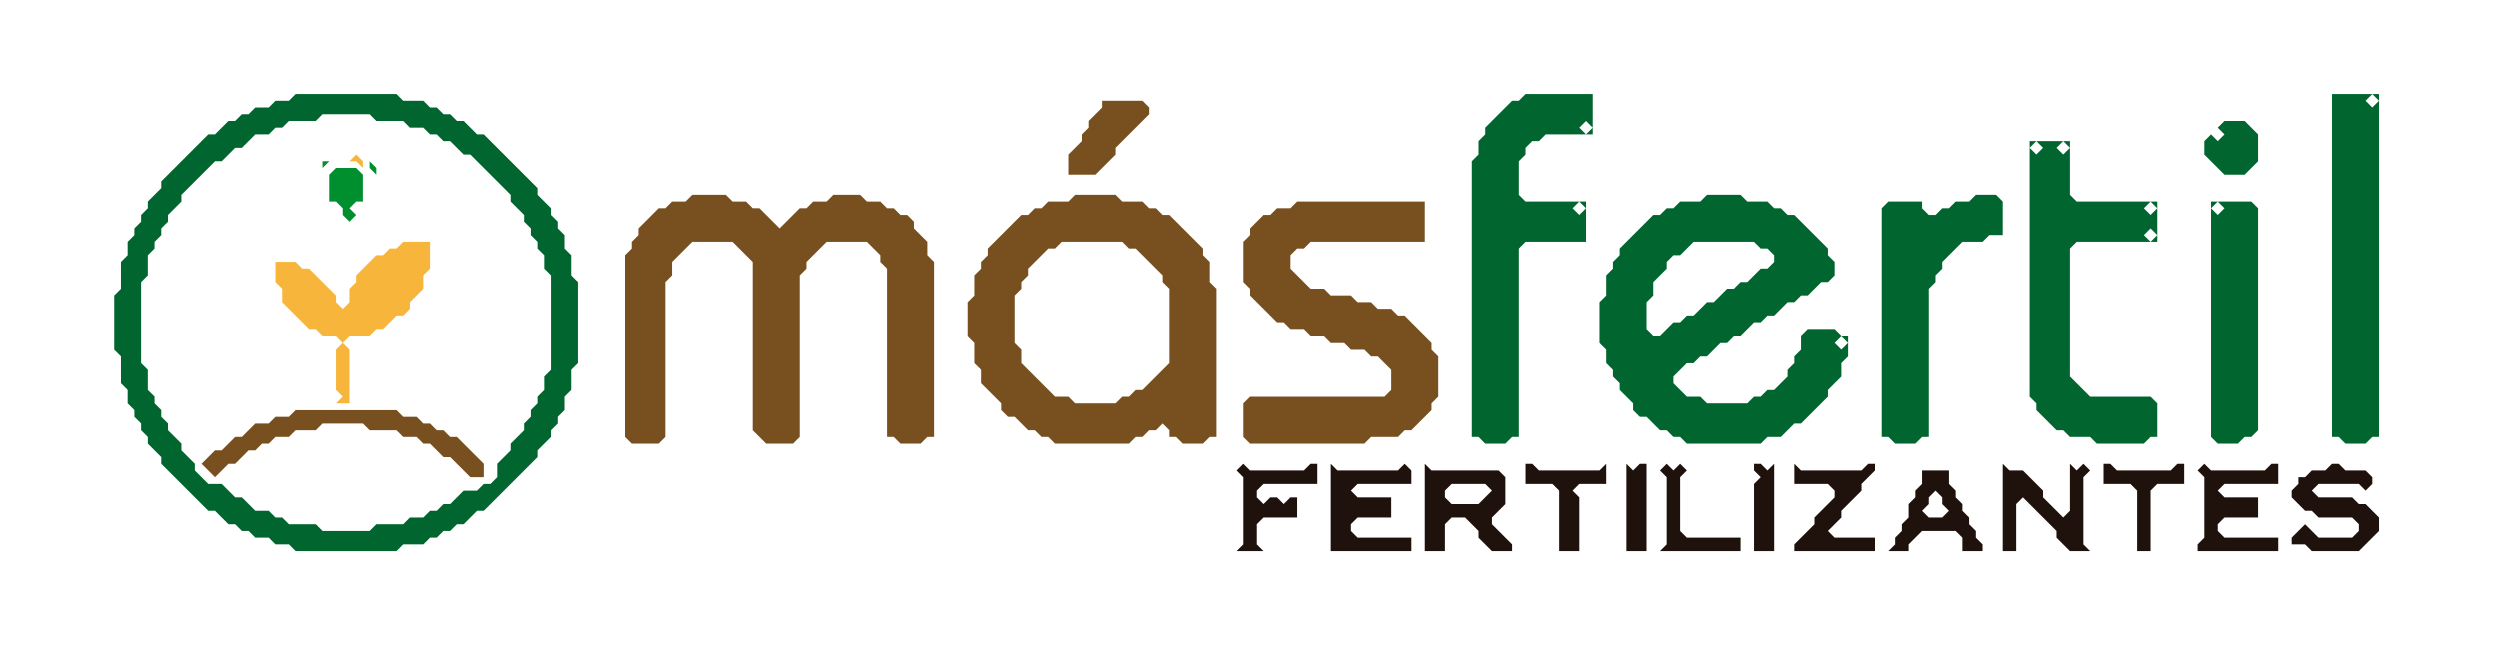
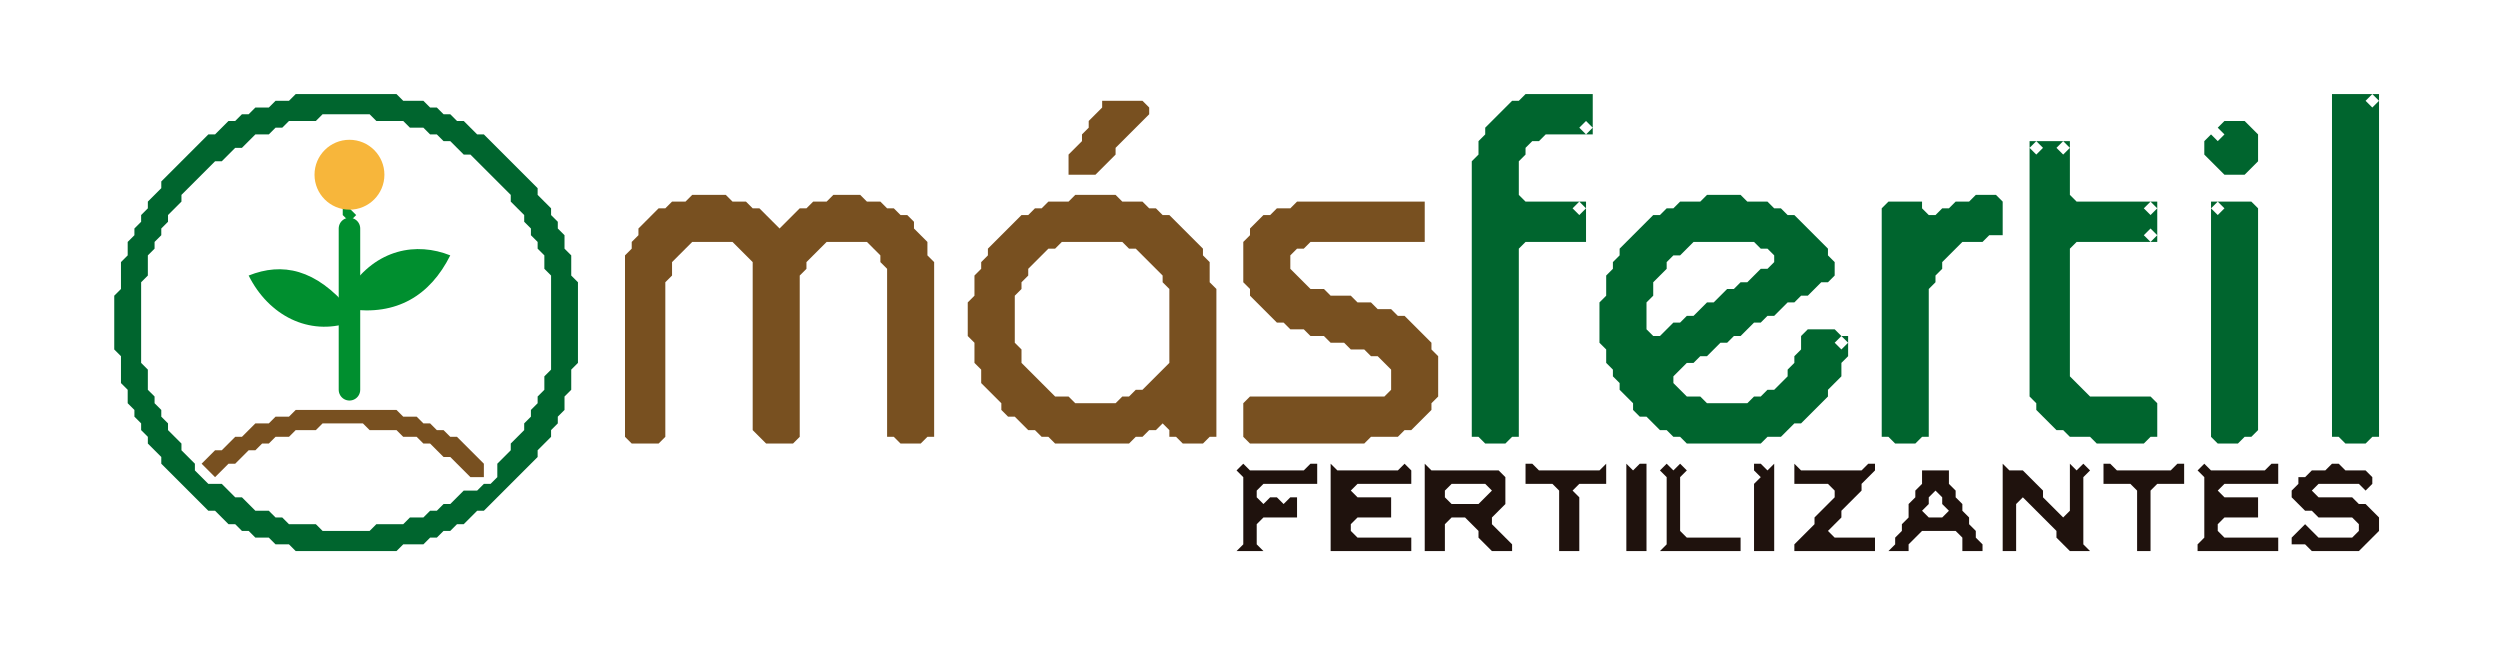
<svg xmlns="http://www.w3.org/2000/svg" viewBox="0 0 372 97">
  <path fill="rgb(0,101,46)" fill-rule="evenodd" d="M 329,30 329,65 330,66 333,66 334,65 335,65 336,64 336,31 335,30 Z M 329,31 330,30 331,31 330,32 Z M 297,29 294,29 293,30 291,30 290,31 289,31 288,32 287,32 286,31 286,30 281,30 280,31 280,65 281,65 282,66 285,66 286,65 287,65 287,43 288,42 288,41 289,40 289,39 292,36 295,36 296,35 298,35 298,30 Z M 250,30 249,31 248,31 247,32 246,32 241,37 241,38 240,39 240,40 239,41 239,44 238,45 238,51 239,52 239,54 240,55 240,56 241,57 241,58 243,60 243,61 244,62 245,62 247,64 248,64 249,65 250,65 251,66 262,66 263,65 265,65 267,63 268,63 272,59 272,58 274,56 274,54 275,53 275,50 274,50 273,49 269,49 268,50 268,52 267,53 267,54 266,55 266,56 264,58 263,58 262,59 261,59 260,60 254,60 253,59 251,59 249,57 249,56 251,54 252,54 253,53 254,53 256,51 257,51 258,50 259,50 261,48 262,48 263,47 264,47 266,45 267,45 268,44 269,44 271,42 272,42 273,41 273,39 272,38 272,37 267,32 266,32 265,31 264,31 263,30 260,30 259,29 254,29 253,30 Z M 273,51 274,50 275,51 274,52 Z M 264,38 264,39 263,40 262,40 260,42 259,42 258,43 257,43 255,45 254,45 252,47 251,47 250,48 249,48 247,50 246,50 245,49 245,45 246,44 246,42 248,40 248,39 249,38 250,38 252,36 261,36 262,37 263,37 Z M 302,21 302,59 303,60 303,61 306,64 307,64 308,65 311,65 312,66 319,66 320,65 321,65 321,60 320,59 311,59 308,56 308,37 309,36 321,36 321,30 309,30 308,29 308,21 Z M 319,35 320,34 321,35 320,36 Z M 319,31 320,30 321,31 320,32 Z M 306,22 307,21 308,22 307,23 Z M 302,22 303,21 304,22 303,23 Z M 331,18 328,21 328,23 331,26 334,26 336,24 336,20 334,18 Z M 329,20 330,19 331,20 330,21 Z M 347,14 347,65 348,65 349,66 352,66 353,65 354,65 354,14 Z M 352,15 353,14 354,15 353,16 Z M 237,14 227,14 226,15 225,15 221,19 221,20 220,21 220,23 219,24 219,65 220,65 221,66 224,66 225,65 226,65 226,37 227,36 236,36 236,30 227,30 226,29 226,24 227,23 227,22 228,21 229,21 230,20 237,20 Z M 234,31 235,30 236,31 235,32 Z M 235,19 236,18 237,19 236,20 Z M 44,14 43,15 41,15 40,16 38,16 37,17 36,17 35,18 34,18 32,20 31,20 24,27 24,28 22,30 22,31 21,32 21,33 20,34 20,35 19,36 19,38 18,39 18,43 17,44 17,52 18,53 18,57 19,58 19,60 20,61 20,62 21,63 21,64 22,65 22,66 24,68 24,69 31,76 32,76 34,78 35,78 36,79 37,79 38,80 40,80 41,81 43,81 44,82 59,82 60,81 63,81 64,80 65,80 66,79 67,79 68,78 69,78 71,76 72,76 80,68 80,67 82,65 82,64 83,63 83,62 84,61 84,59 85,58 85,55 86,54 86,42 85,41 85,38 84,37 84,35 83,34 83,33 82,32 82,31 80,29 80,28 72,20 71,20 69,18 68,18 67,17 66,17 65,16 64,16 63,15 60,15 59,14 Z M 48,17 55,17 56,18 60,18 61,19 63,19 64,20 65,20 66,21 67,21 69,23 70,23 76,29 76,30 78,32 78,33 79,34 79,35 80,36 80,37 81,38 81,40 82,41 82,55 81,56 81,58 80,59 80,60 79,61 79,62 78,63 78,64 76,66 76,67 74,69 74,71 73,72 72,72 71,73 69,73 67,75 66,75 65,76 64,76 63,77 61,77 60,78 56,78 55,79 48,79 47,78 43,78 42,77 41,77 40,76 38,76 36,74 35,74 33,72 31,72 29,70 29,69 27,67 27,66 25,64 25,63 24,62 24,61 23,60 23,59 22,58 22,55 21,54 21,42 22,41 22,38 23,37 23,36 24,35 24,34 25,33 25,32 27,30 27,29 32,24 33,24 35,22 36,22 38,20 40,20 41,19 42,19 43,18 47,18 Z" />
  <path fill="rgb(0,143,47)" fill-rule="evenodd" d="M 54,23 55,24 55,25 54,26 53,25 50,25 49,24 50,23 52,23 50,23 49,24 48,24 48,25 47,26 47,30 49,32 48,31 49,30 50,30 51,31 51,32 52,33 53,32 54,32 56,30 56,25 Z M 52,31 53,30 54,30 55,31 54,32 53,32 Z M 55,25 56,26 56,30 55,31 54,30 54,26 Z M 48,25 49,26 49,30 48,31 47,30 47,26 Z M 48,25 49,24 50,25 49,26 Z" />
  <path fill="rgb(120,80,32)" fill-rule="evenodd" d="M 30,69 32,71 34,69 35,69 37,67 38,67 39,66 40,66 41,65 43,65 44,64 47,64 48,63 54,63 55,64 59,64 60,65 62,65 63,66 64,66 66,68 67,68 70,71 72,71 72,69 68,65 67,65 66,64 65,64 64,63 63,63 62,62 60,62 59,61 44,61 43,62 41,62 40,63 38,63 36,65 35,65 33,67 32,67 Z M 188,32 186,34 186,35 185,36 185,42 186,43 186,44 190,48 191,48 192,49 194,49 195,50 197,50 198,51 200,51 201,52 203,52 204,53 205,53 207,55 207,58 206,59 186,59 185,60 185,65 186,66 203,66 204,65 208,65 209,64 210,64 213,61 213,60 214,59 214,53 213,52 213,51 209,47 208,47 207,46 205,46 204,45 202,45 201,44 198,44 197,43 195,43 192,40 192,38 193,37 194,37 195,36 212,36 212,30 193,30 192,31 190,31 189,32 Z M 147,37 147,38 146,39 146,40 145,41 145,44 144,45 144,50 145,51 145,54 146,55 146,57 149,60 149,61 150,62 151,62 153,64 154,64 155,65 156,65 157,66 168,66 169,65 170,65 171,64 172,64 173,63 174,64 174,65 175,65 176,66 179,66 180,65 181,65 181,43 180,42 180,39 179,38 179,37 174,32 173,32 172,31 171,31 170,30 167,30 166,29 160,29 159,30 156,30 155,31 154,31 153,32 152,32 Z M 156,37 157,37 158,36 167,36 168,37 169,37 173,41 173,42 174,43 174,54 170,58 169,58 168,59 167,59 166,60 160,60 159,59 157,59 152,54 152,52 151,51 151,44 152,43 152,42 153,41 153,40 Z M 95,34 95,35 94,36 94,37 93,38 93,65 94,66 98,66 99,65 99,42 100,41 100,39 103,36 109,36 112,39 112,64 114,66 118,66 119,65 119,41 120,40 120,39 123,36 129,36 131,38 131,39 132,40 132,65 133,65 134,66 137,66 138,65 139,65 139,39 138,38 138,36 136,34 136,33 135,32 134,32 133,31 132,31 131,30 129,30 128,29 124,29 123,30 121,30 120,31 119,31 116,34 113,31 112,31 111,30 109,30 108,29 103,29 102,30 100,30 99,31 98,31 Z M 171,16 170,15 164,15 164,16 162,18 162,19 161,20 161,21 159,23 159,26 163,26 166,23 166,22 171,17 Z" />
  <path fill="rgb(31,18,13)" fill-rule="evenodd" d="M 286,70 286,72 285,73 285,74 284,75 284,77 283,78 283,79 282,80 282,81 281,82 284,82 284,81 286,79 291,79 292,80 292,82 295,82 295,81 294,80 294,79 293,78 293,77 292,76 292,75 291,74 291,73 290,72 290,70 Z M 286,76 287,75 287,74 288,73 289,74 289,75 290,76 289,77 287,77 Z M 342,71 342,72 341,73 341,74 343,76 344,76 345,77 350,77 351,78 351,79 350,80 345,80 343,78 341,80 341,81 343,81 344,82 351,82 354,79 354,77 352,75 351,75 350,74 345,74 344,73 345,72 351,72 352,73 353,72 353,71 352,70 349,70 348,69 347,69 346,70 344,70 343,71 Z M 328,69 327,70 328,71 328,80 327,81 327,82 339,82 339,80 331,80 330,79 330,78 331,77 336,77 336,74 331,74 330,73 331,72 339,72 339,69 338,69 337,70 329,70 Z M 313,69 313,72 317,72 318,73 318,82 320,82 320,73 321,72 325,72 325,69 324,69 323,70 315,70 314,69 Z M 298,69 298,82 300,82 300,75 301,74 306,79 306,80 308,82 311,82 310,81 310,71 311,70 310,69 309,70 308,69 308,76 307,77 304,74 304,73 301,70 299,70 Z M 267,69 267,72 272,72 273,73 273,74 270,77 270,78 267,81 267,82 279,82 279,80 273,80 272,79 274,77 274,76 277,73 277,72 279,70 279,69 278,69 277,70 268,70 Z M 261,69 261,70 262,71 261,72 261,82 264,82 264,69 263,70 262,69 Z M 248,69 247,70 248,71 248,81 247,82 259,82 259,80 251,80 250,79 250,71 251,70 250,69 249,70 Z M 242,69 242,82 245,82 245,69 244,69 243,70 Z M 227,69 227,72 231,72 232,73 232,82 235,82 235,74 234,73 235,72 239,72 239,69 238,70 229,70 228,69 Z M 212,69 212,82 215,82 215,78 216,77 218,77 220,79 220,80 222,82 225,82 225,81 222,78 222,77 224,75 224,71 223,70 213,70 Z M 215,74 215,73 216,72 221,72 222,73 220,75 216,75 Z M 198,69 198,82 210,82 210,80 202,80 201,79 201,78 202,77 207,77 207,74 202,74 201,73 202,72 210,72 210,70 209,69 208,70 199,70 Z M 196,69 195,69 194,70 186,70 185,69 184,70 185,71 185,81 184,82 188,82 187,81 187,78 188,77 193,77 193,74 192,74 191,75 190,74 189,74 188,75 187,74 187,73 188,72 196,72 Z" />
-   <path fill="rgb(247,182,59)" fill-rule="evenodd" d="M 64,36 60,36 59,37 58,37 57,38 56,38 53,41 53,42 52,43 52,45 51,46 50,45 50,44 46,40 45,40 44,39 41,39 41,42 42,43 42,45 46,49 47,49 48,50 50,50 51,51 50,52 50,58 51,59 50,60 52,60 52,52 51,51 52,50 55,50 56,49 57,49 59,47 60,47 61,46 61,45 63,43 63,41 64,40 Z M 54,25 54,24 53,23 52,24 50,24 53,24 Z" />
+   <circle cx="52" cy="26" r="5.2" fill="#f7b63b" />
+   <path d="M52 58 C52 50 52 42 52 34" fill="none" stroke="#008f2f" stroke-width="3.2" stroke-linecap="round" />
+   <path d="M52 46 C47 40 42 39 37 41 C40 47 46 50 52 48 Z" fill="#008f2f" />
+   <path d="M52 43 C56 37 62 36 67 38 C64 44 59 47 52 46 Z" fill="#008f2f" />
</svg>
